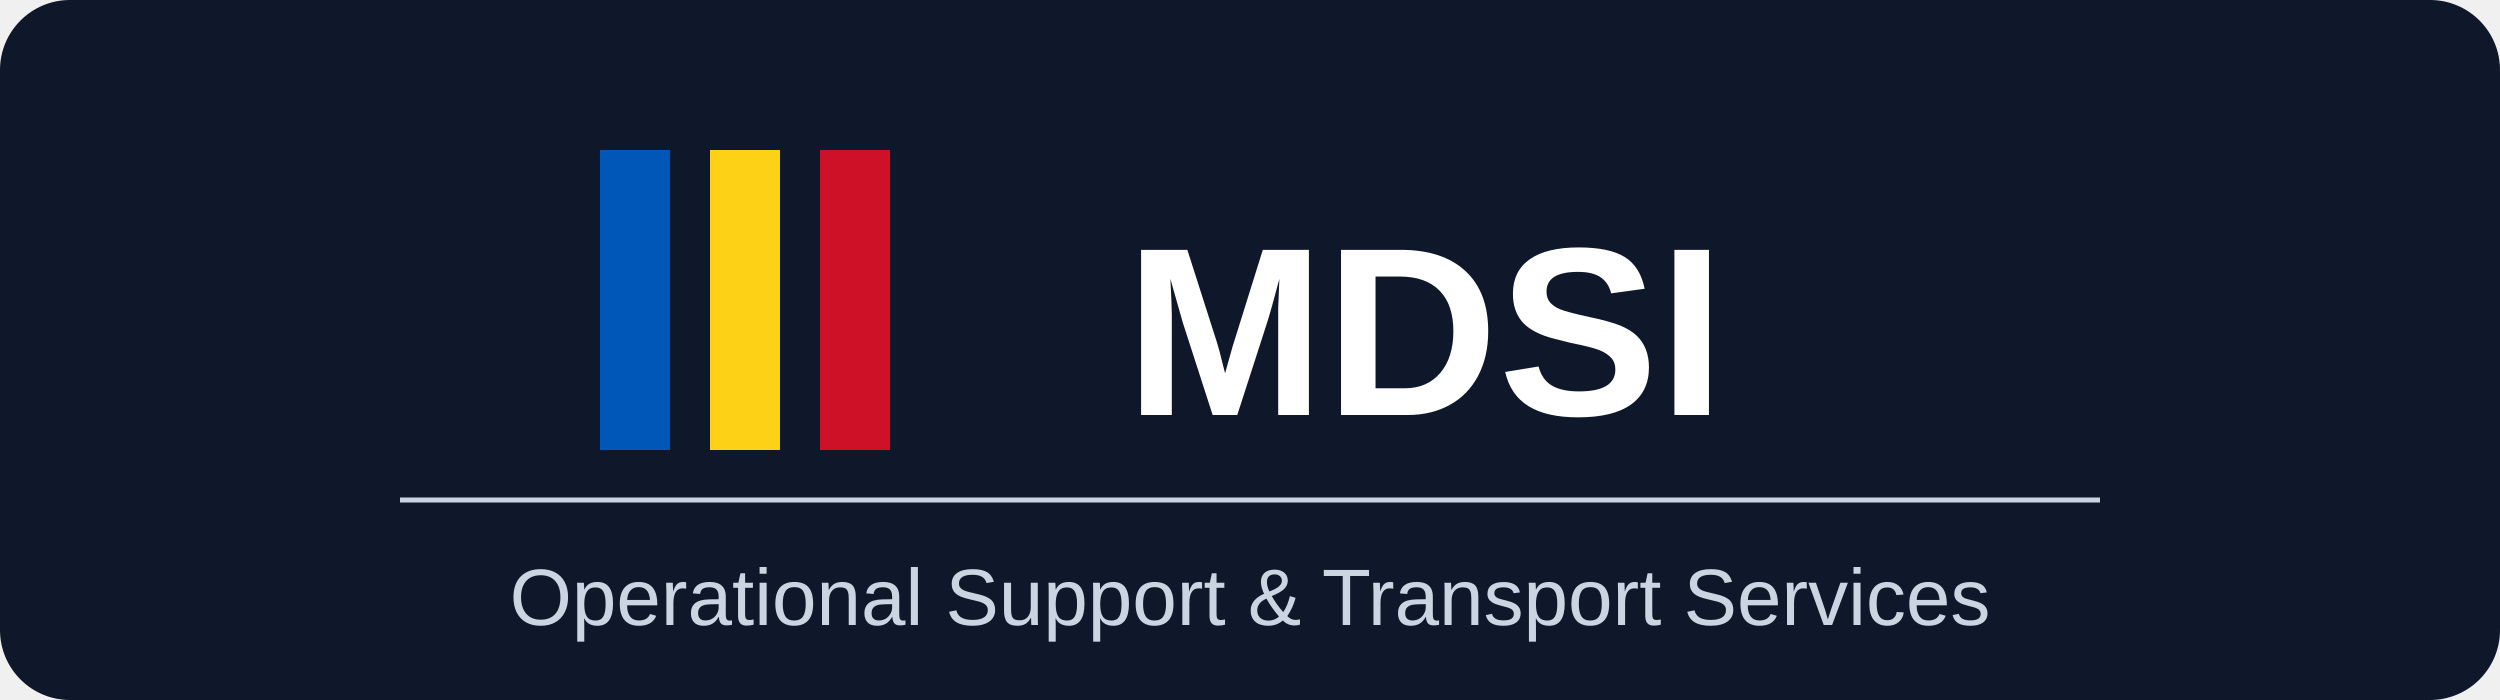
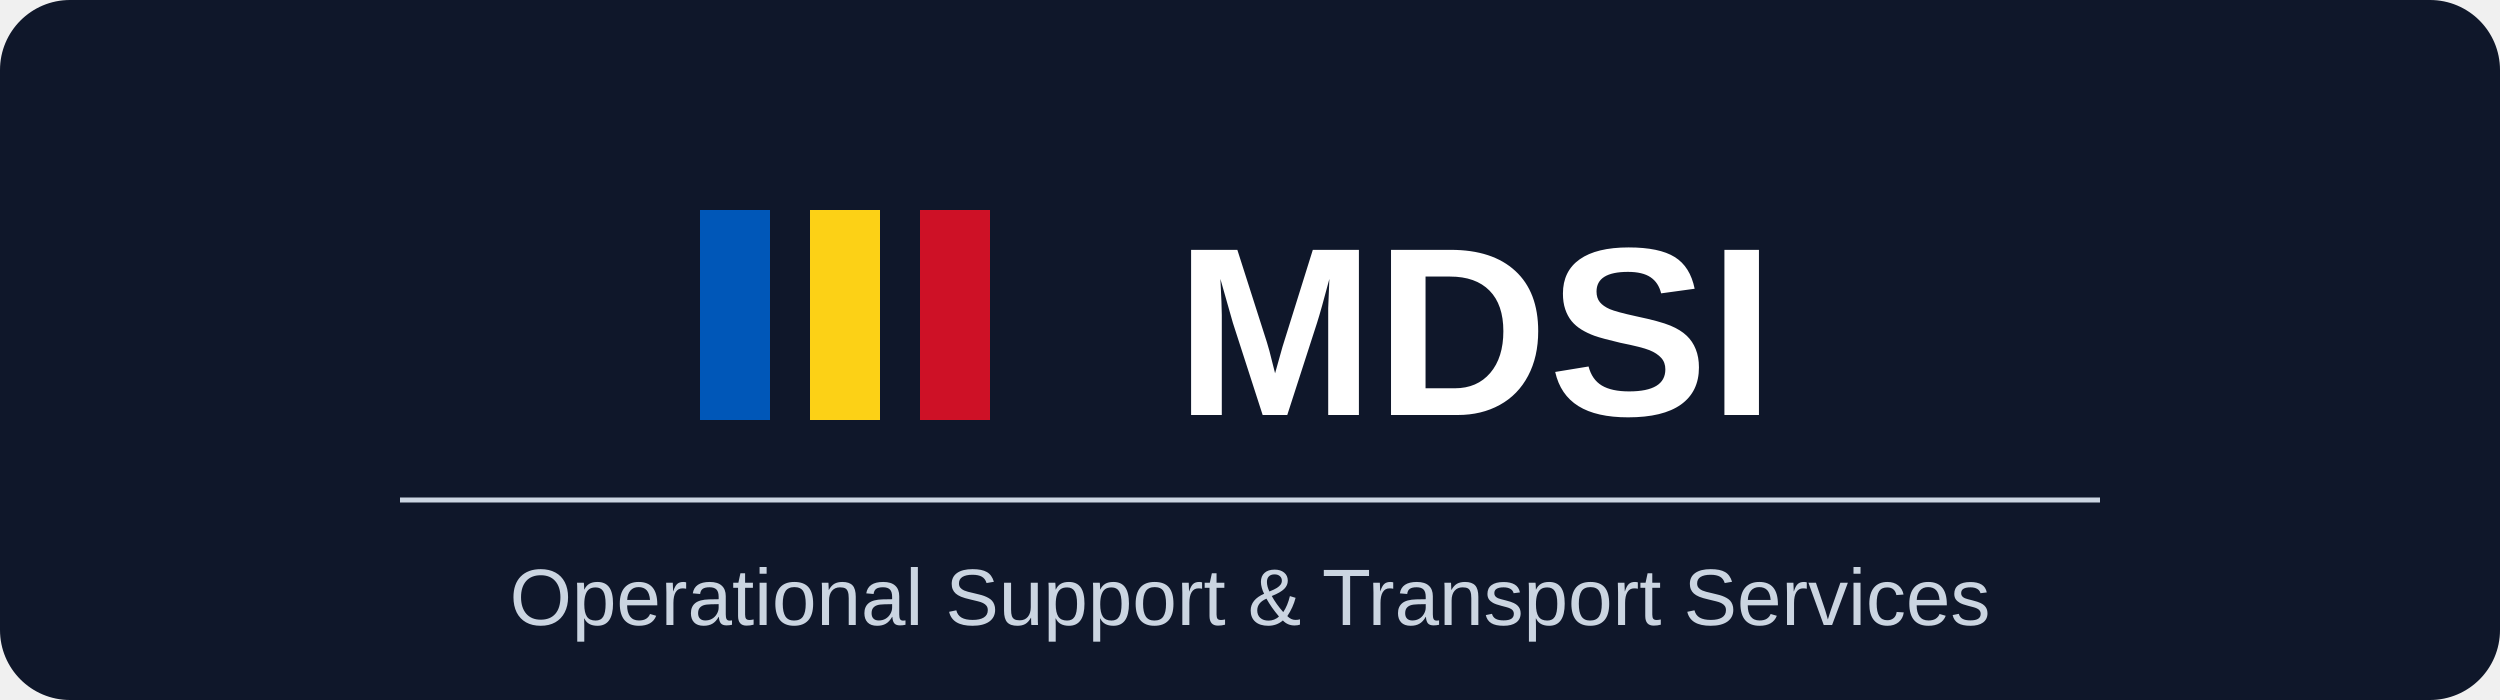
<svg xmlns="http://www.w3.org/2000/svg" width="500" height="140" viewBox="0 0 500 140">
  <rect width="500" height="140" rx="14" fill="#0f172a" />
-   <rect x="120" y="30" width="14" height="60" fill="#0057B8" />
-   <rect x="142" y="30" width="14" height="60" fill="#FCD116" />
-   <rect x="164" y="30" width="14" height="60" fill="#CE1126" />
-   <text x="285" y="83" text-anchor="middle" font-family="Arial, Helvetica, sans-serif" font-size="48" font-weight="700" fill="#ffffff">
+   <rect x="140" y="42" width="14" height="42" fill="#0057B8" />
+   <rect x="162" y="42" width="14" height="42" fill="#FCD116" />
+   <rect x="184" y="42" width="14" height="42" fill="#CE1126" />
+   <text x="295" y="83" text-anchor="middle" font-family="Arial, Helvetica, sans-serif" font-size="48" font-weight="700" fill="#ffffff">
    MDSI
  </text>
  <line x1="80" y1="100" x2="420" y2="100" stroke="#cbd5e1" stroke-width="1" />
  <text x="250" y="125" text-anchor="middle" font-family="Arial, Helvetica, sans-serif" font-size="16" fill="#cbd5e1">
    Operational Support &amp; Transport Services
  </text>
</svg>
